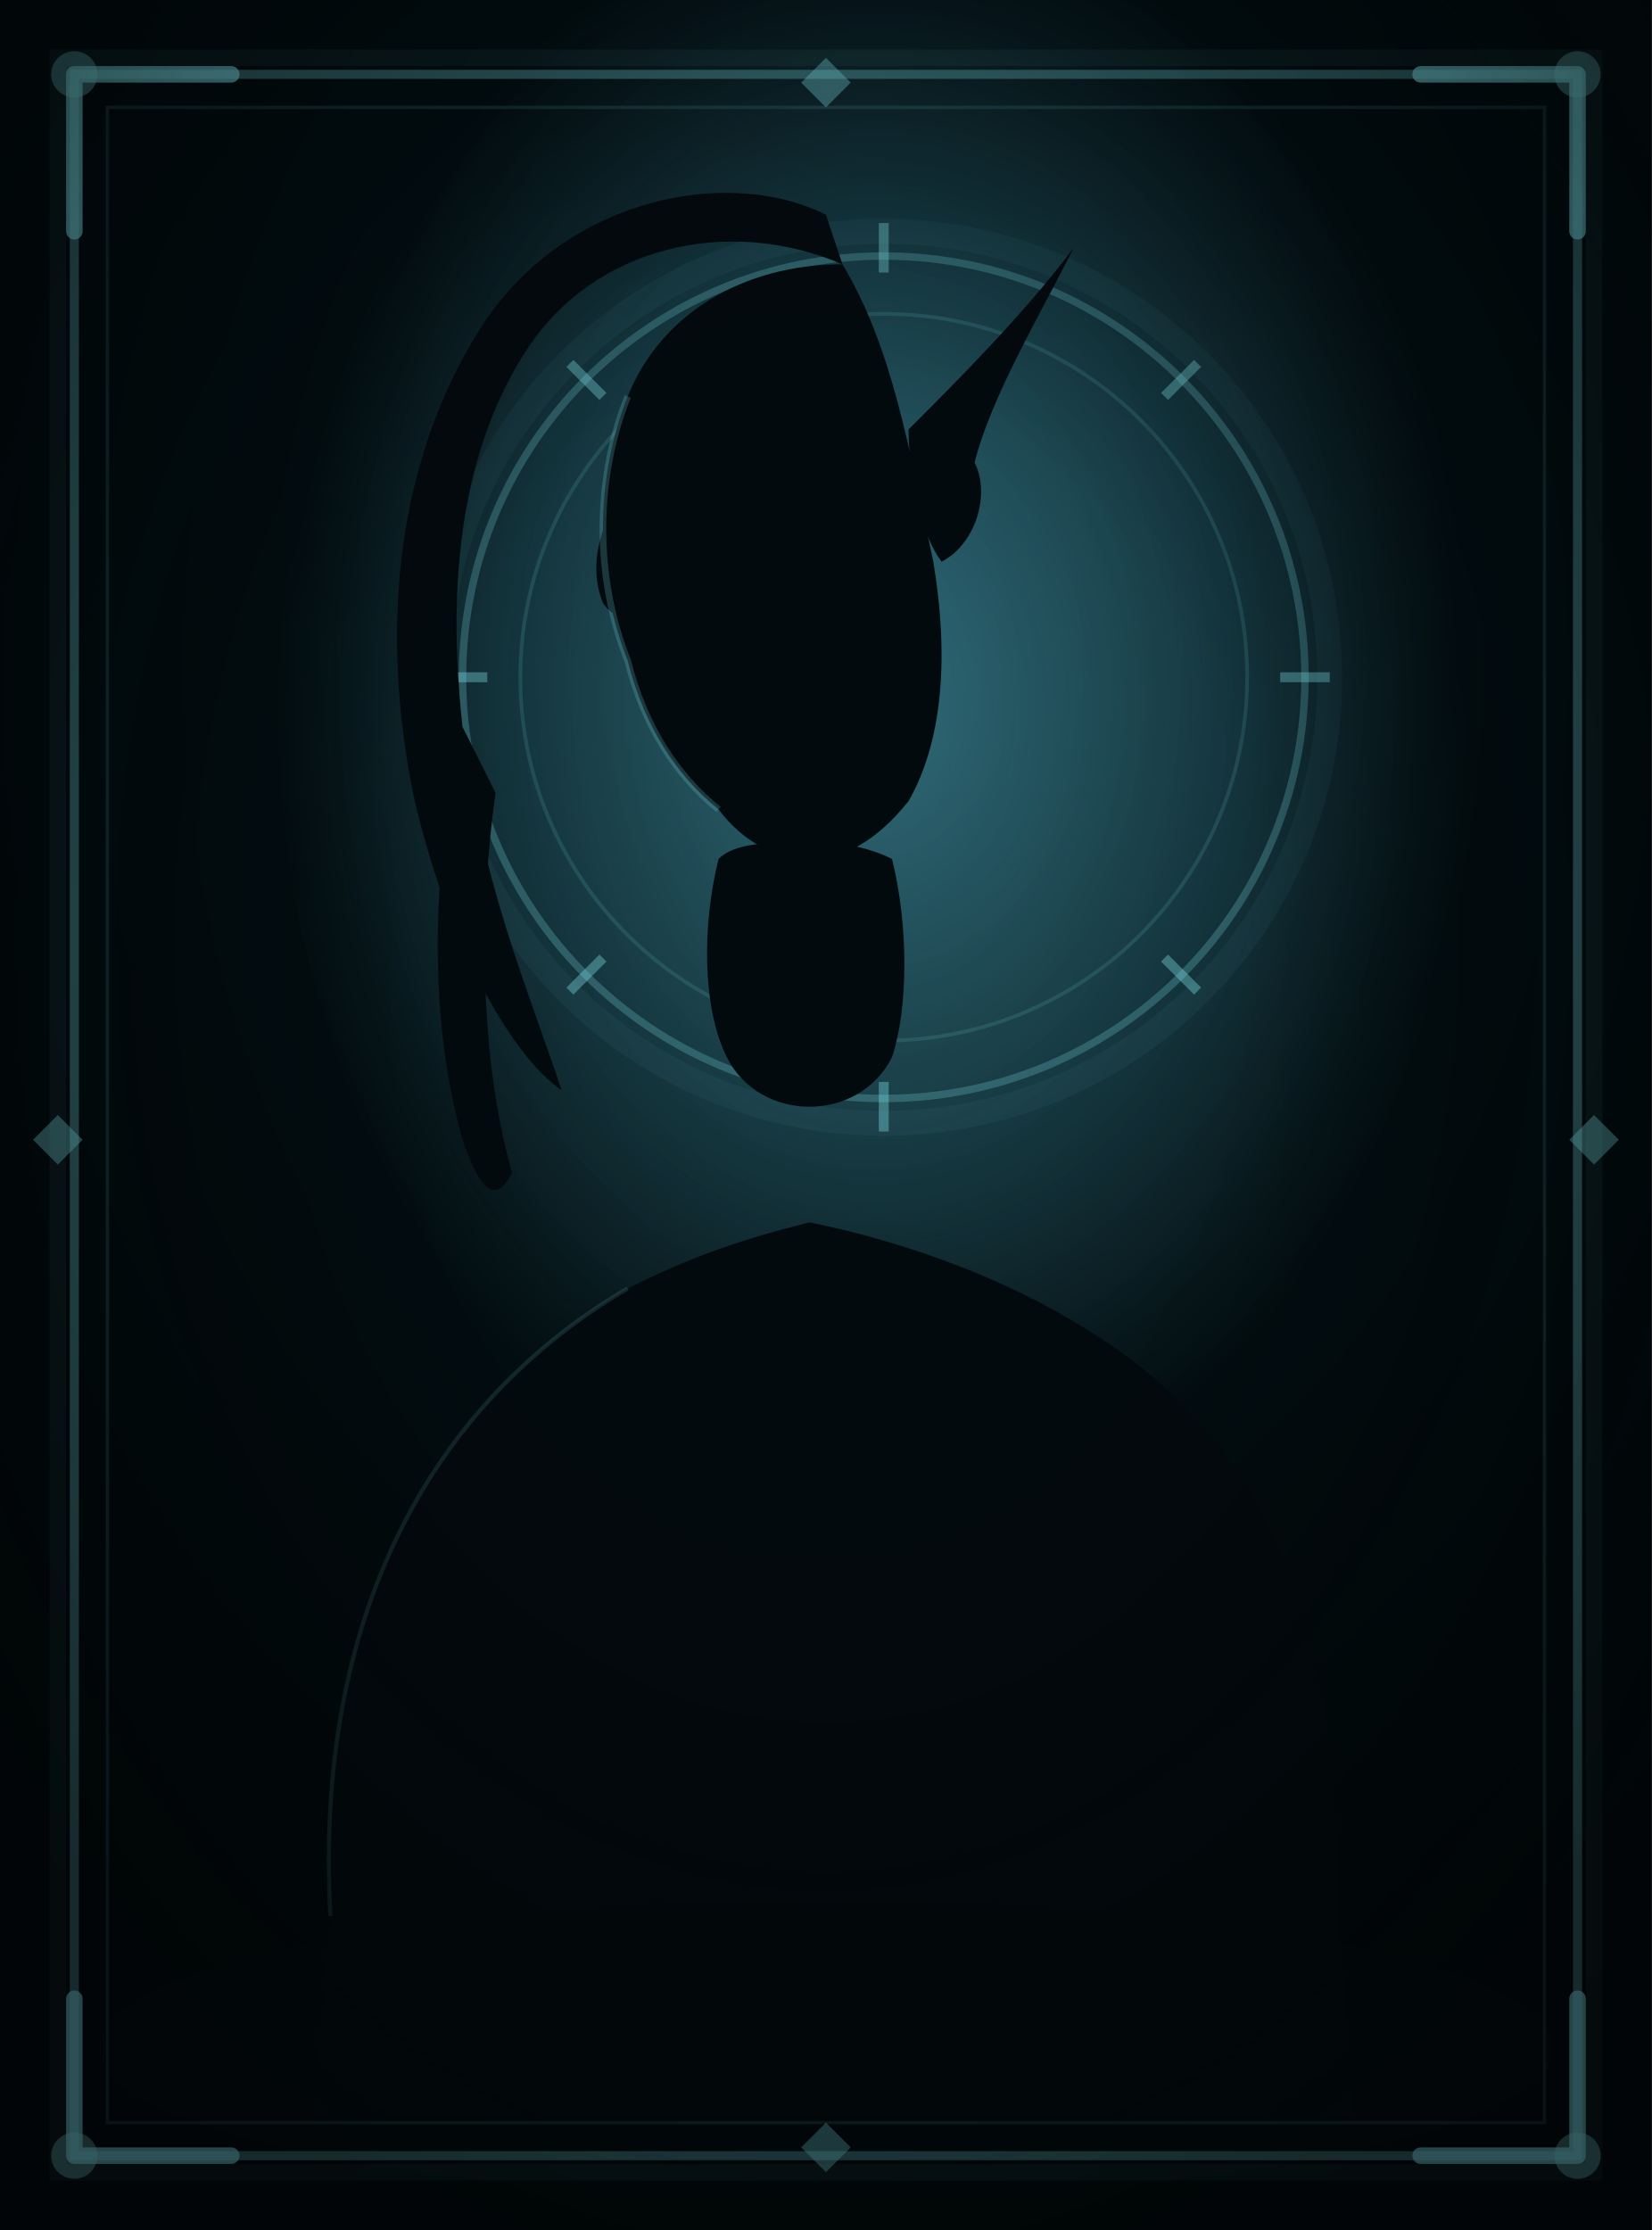
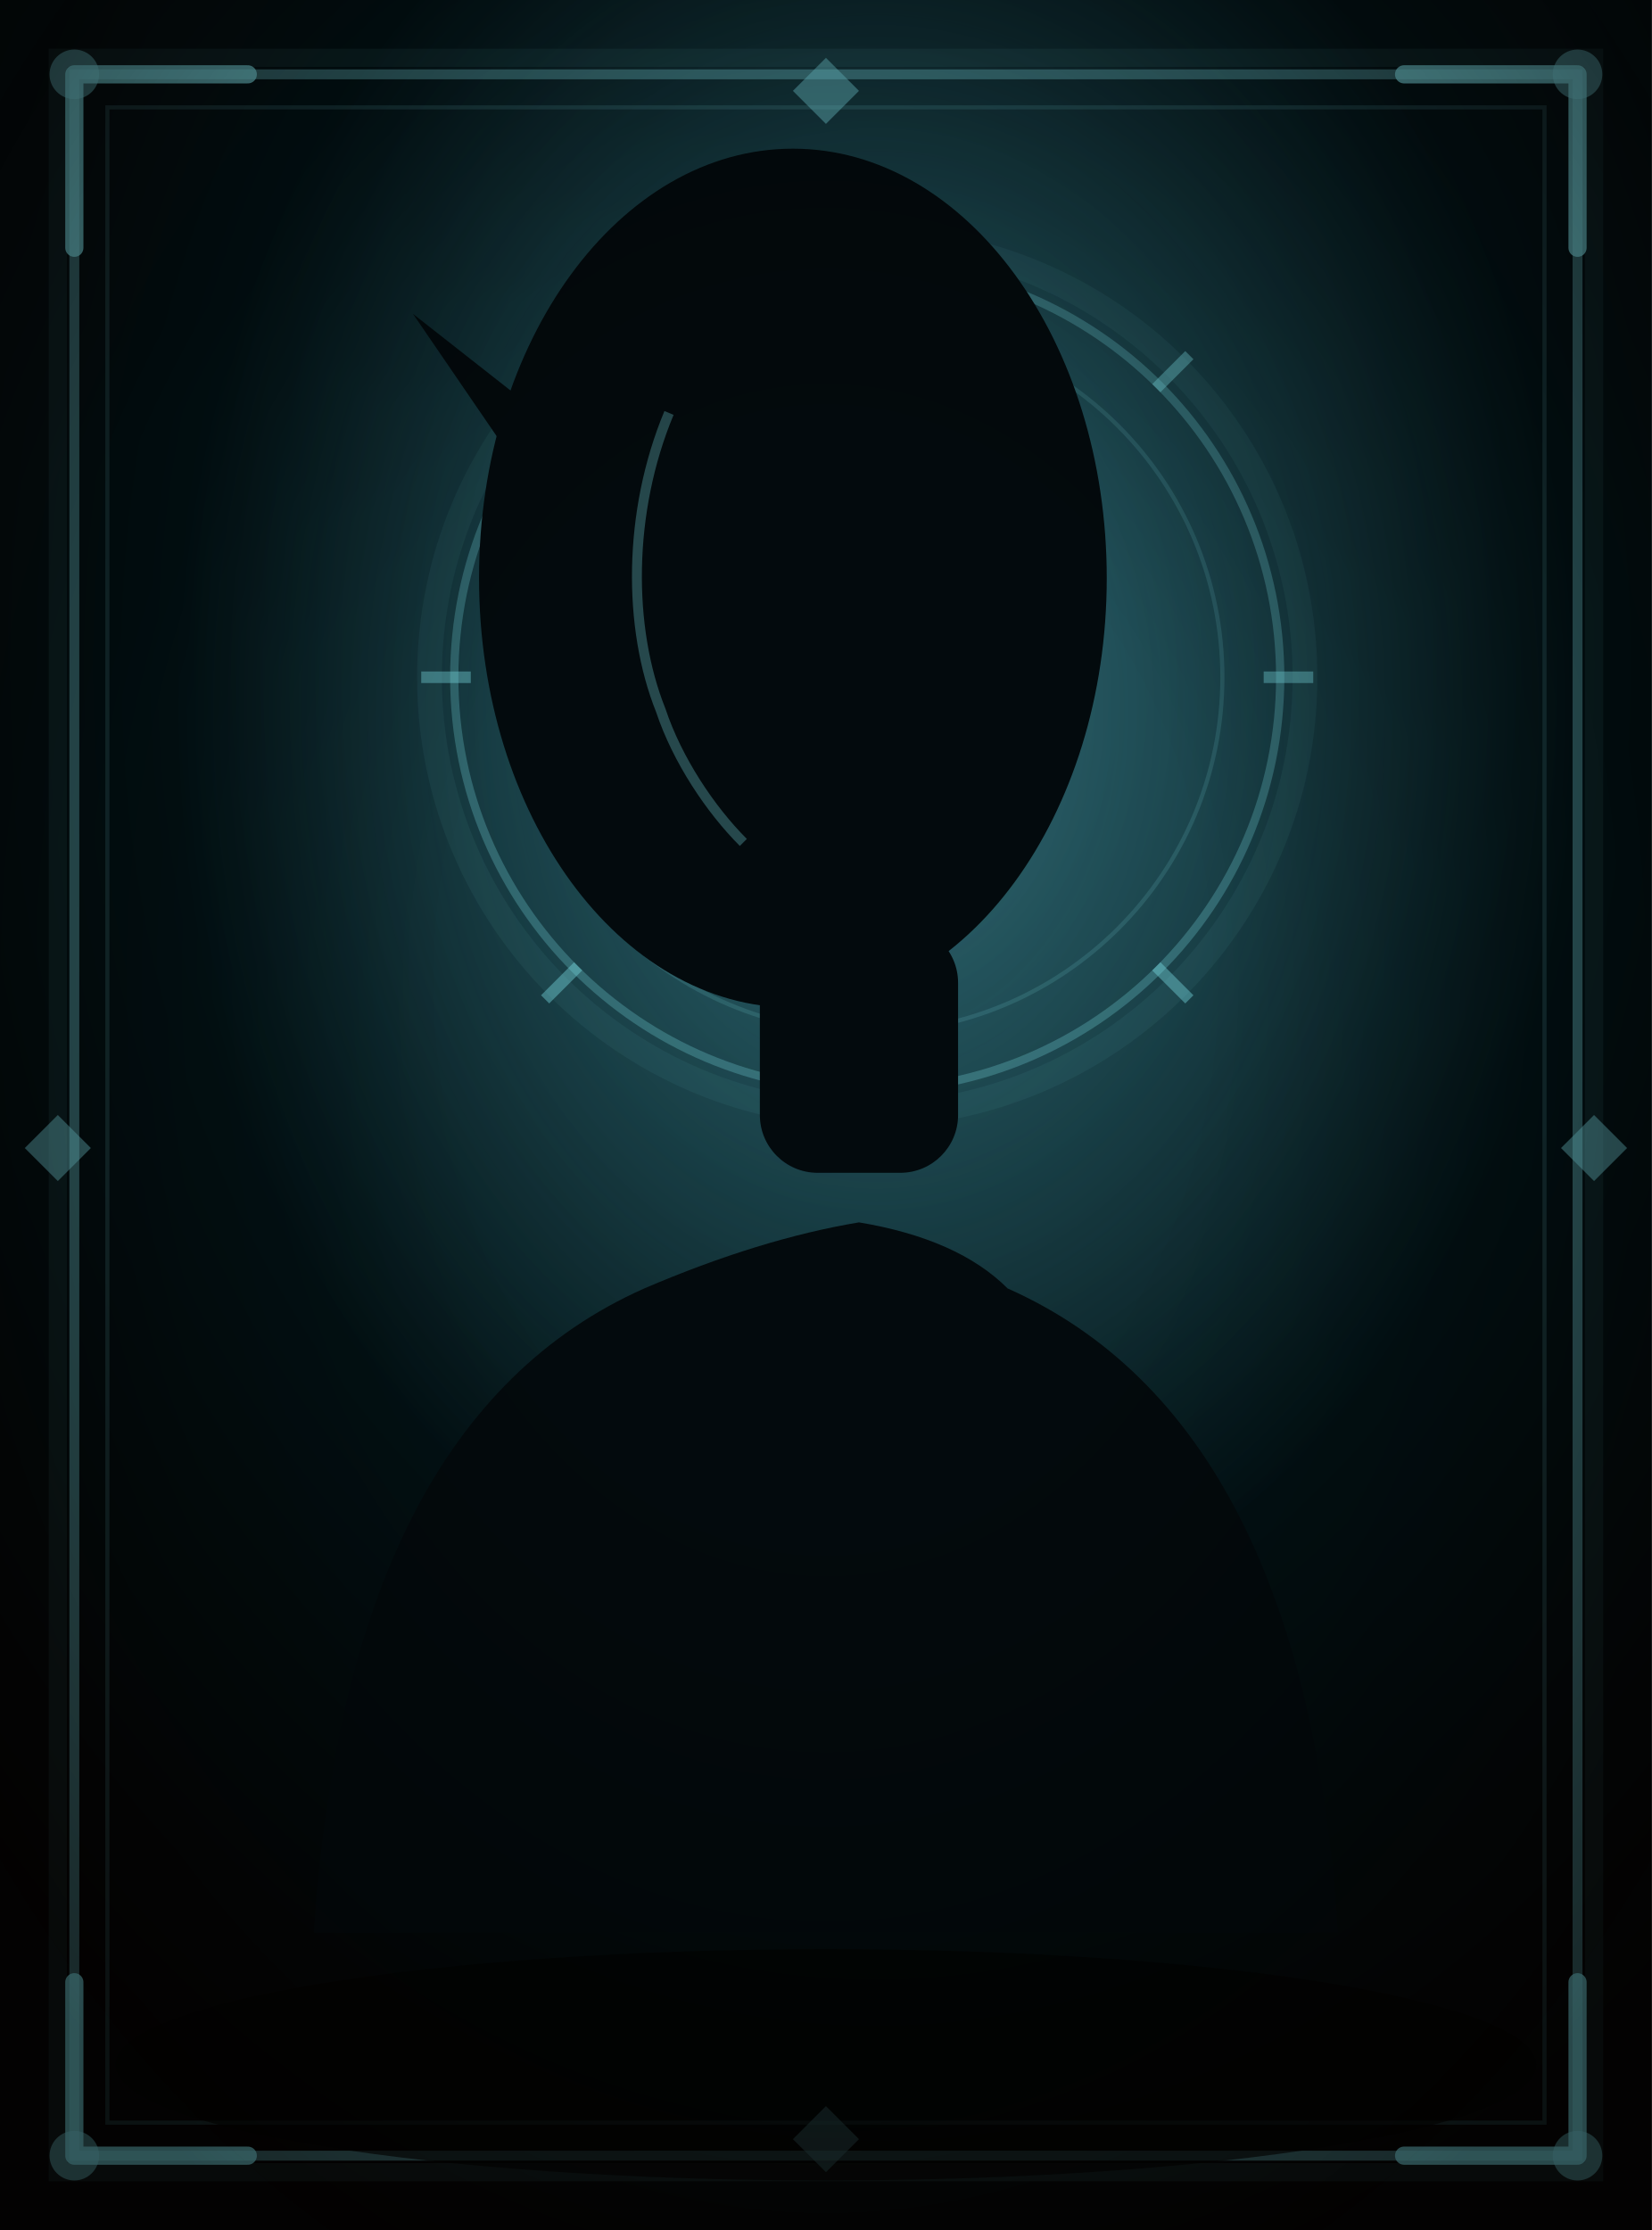
<svg xmlns="http://www.w3.org/2000/svg" viewBox="0 0 200 270">
  <defs>
    <radialGradient id="bg" cx="53%" cy="30%" r="75%">
-       <stop offset="0%" stop-color="#083040" />
-       <stop offset="45%" stop-color="#020e12" />
-       <stop offset="100%" stop-color="#010608" />
+       <stop offset="0%" stop-color="#062c38" />
+       <stop offset="50%" stop-color="#021418" />
+       <stop offset="100%" stop-color="#040302" />
    </radialGradient>
-     <radialGradient id="atm" cx="53%" cy="32%" r="36%">
-       <stop offset="0%" stop-color="#78d8e0" stop-opacity="0.35" />
+     <radialGradient id="atm" cx="53%" cy="32%" r="42%">
+       <stop offset="0%" stop-color="#78d8e0" stop-opacity="0.38" />
      <stop offset="100%" stop-color="#78d8e0" stop-opacity="0" />
    </radialGradient>
-     <radialGradient id="vig" cx="50%" cy="42%" r="62%">
-       <stop offset="40%" stop-color="transparent" />
-       <stop offset="100%" stop-color="#010405" stop-opacity="0.55" />
+     <radialGradient id="vig" cx="50%" cy="44%" r="65%">
+       <stop offset="35%" stop-color="transparent" />
+       <stop offset="100%" stop-color="#020101" stop-opacity="0.55" />
    </radialGradient>
  </defs>
  <rect width="200" height="270" fill="url(#bg)" />
  <rect width="200" height="270" fill="url(#atm)" />
-   <circle cx="107" cy="82" r="54" fill="none" stroke="#78d8e0" stroke-width="3" stroke-opacity="0.05" />
-   <circle cx="107" cy="82" r="51" fill="none" stroke="#78d8e0" stroke-width="0.9" stroke-opacity="0.26" />
-   <circle cx="107" cy="82" r="44" fill="none" stroke="#78d8e0" stroke-width="0.45" stroke-opacity="0.14" />
-   <line x1="107" y1="33" x2="107" y2="27" stroke="#78d8e0" stroke-width="1.2" stroke-opacity="0.40" />
-   <line x1="141" y1="48" x2="145" y2="44" stroke="#78d8e0" stroke-width="1.2" stroke-opacity="0.40" />
-   <line x1="155" y1="82" x2="161" y2="82" stroke="#78d8e0" stroke-width="1.2" stroke-opacity="0.40" />
-   <line x1="141" y1="116" x2="145" y2="120" stroke="#78d8e0" stroke-width="1.2" stroke-opacity="0.40" />
-   <line x1="107" y1="131" x2="107" y2="137" stroke="#78d8e0" stroke-width="1.2" stroke-opacity="0.40" />
-   <line x1="73" y1="116" x2="69" y2="120" stroke="#78d8e0" stroke-width="1.2" stroke-opacity="0.40" />
-   <line x1="59" y1="82" x2="53" y2="82" stroke="#78d8e0" stroke-width="1.2" stroke-opacity="0.40" />
-   <line x1="73" y1="48" x2="69" y2="44" stroke="#78d8e0" stroke-width="1.2" stroke-opacity="0.40" />
-   <path d="M107 76 L111 82 L107 88 L103 82 Z" fill="none" stroke="#78d8e0" stroke-width="0.7" stroke-opacity="0.24" />
-   <path d="M102 32 C88 26 72 30 64 42 C56 54 54 70 56 88 C58 106 64 120 68 132 C62 128 54 114 50 96 C46 76 48 56 58 40 C68 24 88 20 100 26 Z" fill="#030a0e" />
-   <path d="M102 32 C90 32 80 38 76 48 C72 58 72 70 76 80 C78 88 82 94 87 98 C90 102 94 104 98 104 C102 104 106 102 110 97 C114 90 115 80 113 68 C110 54 108 42 102 32 Z" fill="#030a0e" />
-   <path d="M110 52 C116 46 124 38 130 30 C126 38 120 48 118 56 C120 60 118 66 114 68 C111 64 110 56 110 52 Z" fill="#030a0e" />
-   <path d="M76 58 C73 63 71 68 73 73 C75 76 77 74 77 70" fill="#030a0e" />
-   <path d="M87 104 C85 112 85 122 88 128 C90 132 94 134 98 134 C102 134 106 132 108 128 C110 122 110 112 108 104 C104 102 100 102 98 102 C93 102 89 102 87 104 Z" fill="#030a0e" />
-   <path d="M40 232 C38 196 52 170 76 156 C84 152 90 150 98 148 C108 150 120 154 130 160 C154 174 162 196 162 232 Z" fill="#030a0e" />
-   <path d="M38 256 L40 232 L162 232 L164 256 Z" fill="#030a0e" />
-   <path d="M56 88 C52 106 52 124 56 138 C58 144 60 146 62 142 C58 128 58 110 60 96" fill="#030a0e" />
-   <path d="M76 48 C72 58 72 70 76 80 C78 88 82 94 87 98" fill="none" stroke="#78d8e0" stroke-width="0.8" stroke-opacity="0.22" />
-   <path d="M40 232 C38 196 52 170 76 156" fill="none" stroke="#78d8e0" stroke-width="0.5" stroke-opacity="0.14" />
-   <ellipse cx="100" cy="248" rx="88" ry="18" fill="#030a0e" fill-opacity="0.70" />
-   <rect x="7" y="7" width="186" height="256" fill="none" stroke="#78d8e0" stroke-width="2" stroke-opacity="0.07" />
-   <rect x="9" y="9" width="182" height="252" fill="none" stroke="#78d8e0" stroke-width="1.1" stroke-opacity="0.38" />
-   <rect x="13" y="13" width="174" height="244" fill="none" stroke="#78d8e0" stroke-width="0.4" stroke-opacity="0.15" />
-   <path d="M9 9 L9 28 M9 9 L28 9" stroke="#78d8e0" stroke-width="2" stroke-opacity="0.68" fill="none" stroke-linecap="round" />
-   <circle cx="9" cy="9" r="2.8" fill="#78d8e0" fill-opacity="0.40" />
-   <path d="M191 9 L191 28 M191 9 L172 9" stroke="#78d8e0" stroke-width="2" stroke-opacity="0.68" fill="none" stroke-linecap="round" />
-   <circle cx="191" cy="9" r="2.8" fill="#78d8e0" fill-opacity="0.40" />
-   <path d="M9 261 L9 242 M9 261 L28 261" stroke="#78d8e0" stroke-width="2" stroke-opacity="0.68" fill="none" stroke-linecap="round" />
-   <circle cx="9" cy="261" r="2.8" fill="#78d8e0" fill-opacity="0.40" />
-   <path d="M191 261 L191 242 M191 261 L172 261" stroke="#78d8e0" stroke-width="2" stroke-opacity="0.68" fill="none" stroke-linecap="round" />
-   <circle cx="191" cy="261" r="2.8" fill="#78d8e0" fill-opacity="0.40" />
-   <path d="M100 7 L103 10 L100 13 L97 10 Z" fill="#78d8e0" fill-opacity="0.42" />
-   <path d="M100 257 L103 260 L100 263 L97 260 Z" fill="#78d8e0" fill-opacity="0.42" />
-   <path d="M7 135 L10 138 L7 141 L4 138 Z" fill="#78d8e0" fill-opacity="0.42" />
-   <path d="M193 135 L196 138 L193 141 L190 138 Z" fill="#78d8e0" fill-opacity="0.42" />
+   <circle cx="105" cy="82" r="53" fill="none" stroke="#78d8e0" stroke-width="3" stroke-opacity="0.06" />
+   <circle cx="105" cy="82" r="50" fill="none" stroke="#78d8e0" stroke-width="1" stroke-opacity="0.28" />
+   <circle cx="105" cy="82" r="43" fill="none" stroke="#78d8e0" stroke-width="0.5" stroke-opacity="0.15" />
+   <line x1="105" y1="33" x2="105" y2="27" stroke="#78d8e0" stroke-width="1.4" stroke-opacity="0.42" />
+   <line x1="140" y1="47" x2="144" y2="43" stroke="#78d8e0" stroke-width="1.4" stroke-opacity="0.42" />
+   <line x1="153" y1="82" x2="159" y2="82" stroke="#78d8e0" stroke-width="1.4" stroke-opacity="0.42" />
+   <line x1="140" y1="117" x2="144" y2="121" stroke="#78d8e0" stroke-width="1.4" stroke-opacity="0.42" />
+   <line x1="105" y1="131" x2="105" y2="137" stroke="#78d8e0" stroke-width="1.4" stroke-opacity="0.42" />
+   <line x1="70" y1="117" x2="66" y2="121" stroke="#78d8e0" stroke-width="1.4" stroke-opacity="0.42" />
+   <line x1="57" y1="82" x2="51" y2="82" stroke="#78d8e0" stroke-width="1.4" stroke-opacity="0.42" />
+   <line x1="70" y1="47" x2="66" y2="43" stroke="#78d8e0" stroke-width="1.4" stroke-opacity="0.42" />
+   <path d="M105 76 L109 82 L105 88 L101 82 Z" fill="none" stroke="#78d8e0" stroke-width="0.8" stroke-opacity="0.26" />
+   <rect x="7" y="7" width="186" height="256" fill="none" stroke="#78d8e0" stroke-width="2.2" stroke-opacity="0.08" />
+   <rect x="9" y="9" width="182" height="252" fill="none" stroke="#78d8e0" stroke-width="1.2" stroke-opacity="0.40" />
+   <rect x="13" y="13" width="174" height="244" fill="none" stroke="#78d8e0" stroke-width="0.5" stroke-opacity="0.16" />
+   <path d="M9 9 L9 30 M9 9 L30 9" stroke="#78d8e0" stroke-width="2.2" stroke-opacity="0.72" fill="none" stroke-linecap="round" />
+   <circle cx="9" cy="9" r="3" fill="#78d8e0" fill-opacity="0.45" />
+   <path d="M191 9 L191 30 M191 9 L170 9" stroke="#78d8e0" stroke-width="2.2" stroke-opacity="0.72" fill="none" stroke-linecap="round" />
+   <circle cx="191" cy="9" r="3" fill="#78d8e0" fill-opacity="0.45" />
+   <path d="M9 261 L9 240 M9 261 L30 261" stroke="#78d8e0" stroke-width="2.2" stroke-opacity="0.72" fill="none" stroke-linecap="round" />
+   <circle cx="9" cy="261" r="3" fill="#78d8e0" fill-opacity="0.45" />
+   <path d="M191 261 L191 240 M191 261 L170 261" stroke="#78d8e0" stroke-width="2.2" stroke-opacity="0.72" fill="none" stroke-linecap="round" />
+   <circle cx="191" cy="261" r="3" fill="#78d8e0" fill-opacity="0.45" />
+   <path d="M100 7 L104 11 L100 15 L96 11 Z" fill="#78d8e0" fill-opacity="0.45" />
+   <path d="M100 255 L104 259 L100 263 L96 259 Z" fill="#78d8e0" fill-opacity="0.45" />
+   <path d="M7 135 L11 139 L7 143 L3 139 Z" fill="#78d8e0" fill-opacity="0.45" />
+   <path d="M193 135 L197 139 L193 143 L189 139 Z" fill="#78d8e0" fill-opacity="0.45" />
+   <ellipse cx="96" cy="70" rx="38" ry="52" fill="#030a0d" />
+   <ellipse cx="104" cy="78" rx="26" ry="36" fill="#030a0d" />
+   <polygon points="78,60 50,38 76,76" fill="#030a0d" />
+   <polygon points="78,60 54,42 78,72" fill="#030a0d" />
+   <path d="M81 82 C78 86 77 90 79 93 C81 95 83 93 83 89" fill="#030a0d" />
+   <rect x="92" y="112" width="24" height="30" rx="7" fill="#030a0d" />
+   <path d="M38 234 Q42 172 78 156 Q92 150 104 148 Q116 150 122 156 Q158 172 162 234 Z" fill="#030a0d" />
+   <path d="M81 50 C76 62 76 76 80 86 C82 92 86 98 90 102" fill="none" stroke="#78d8e0" stroke-width="1.2" stroke-opacity="0.30" />
+   <ellipse cx="100" cy="250" rx="86" ry="14" fill="#030201" fill-opacity="0.65" />
  <rect width="200" height="270" fill="url(#vig)" />
</svg>
